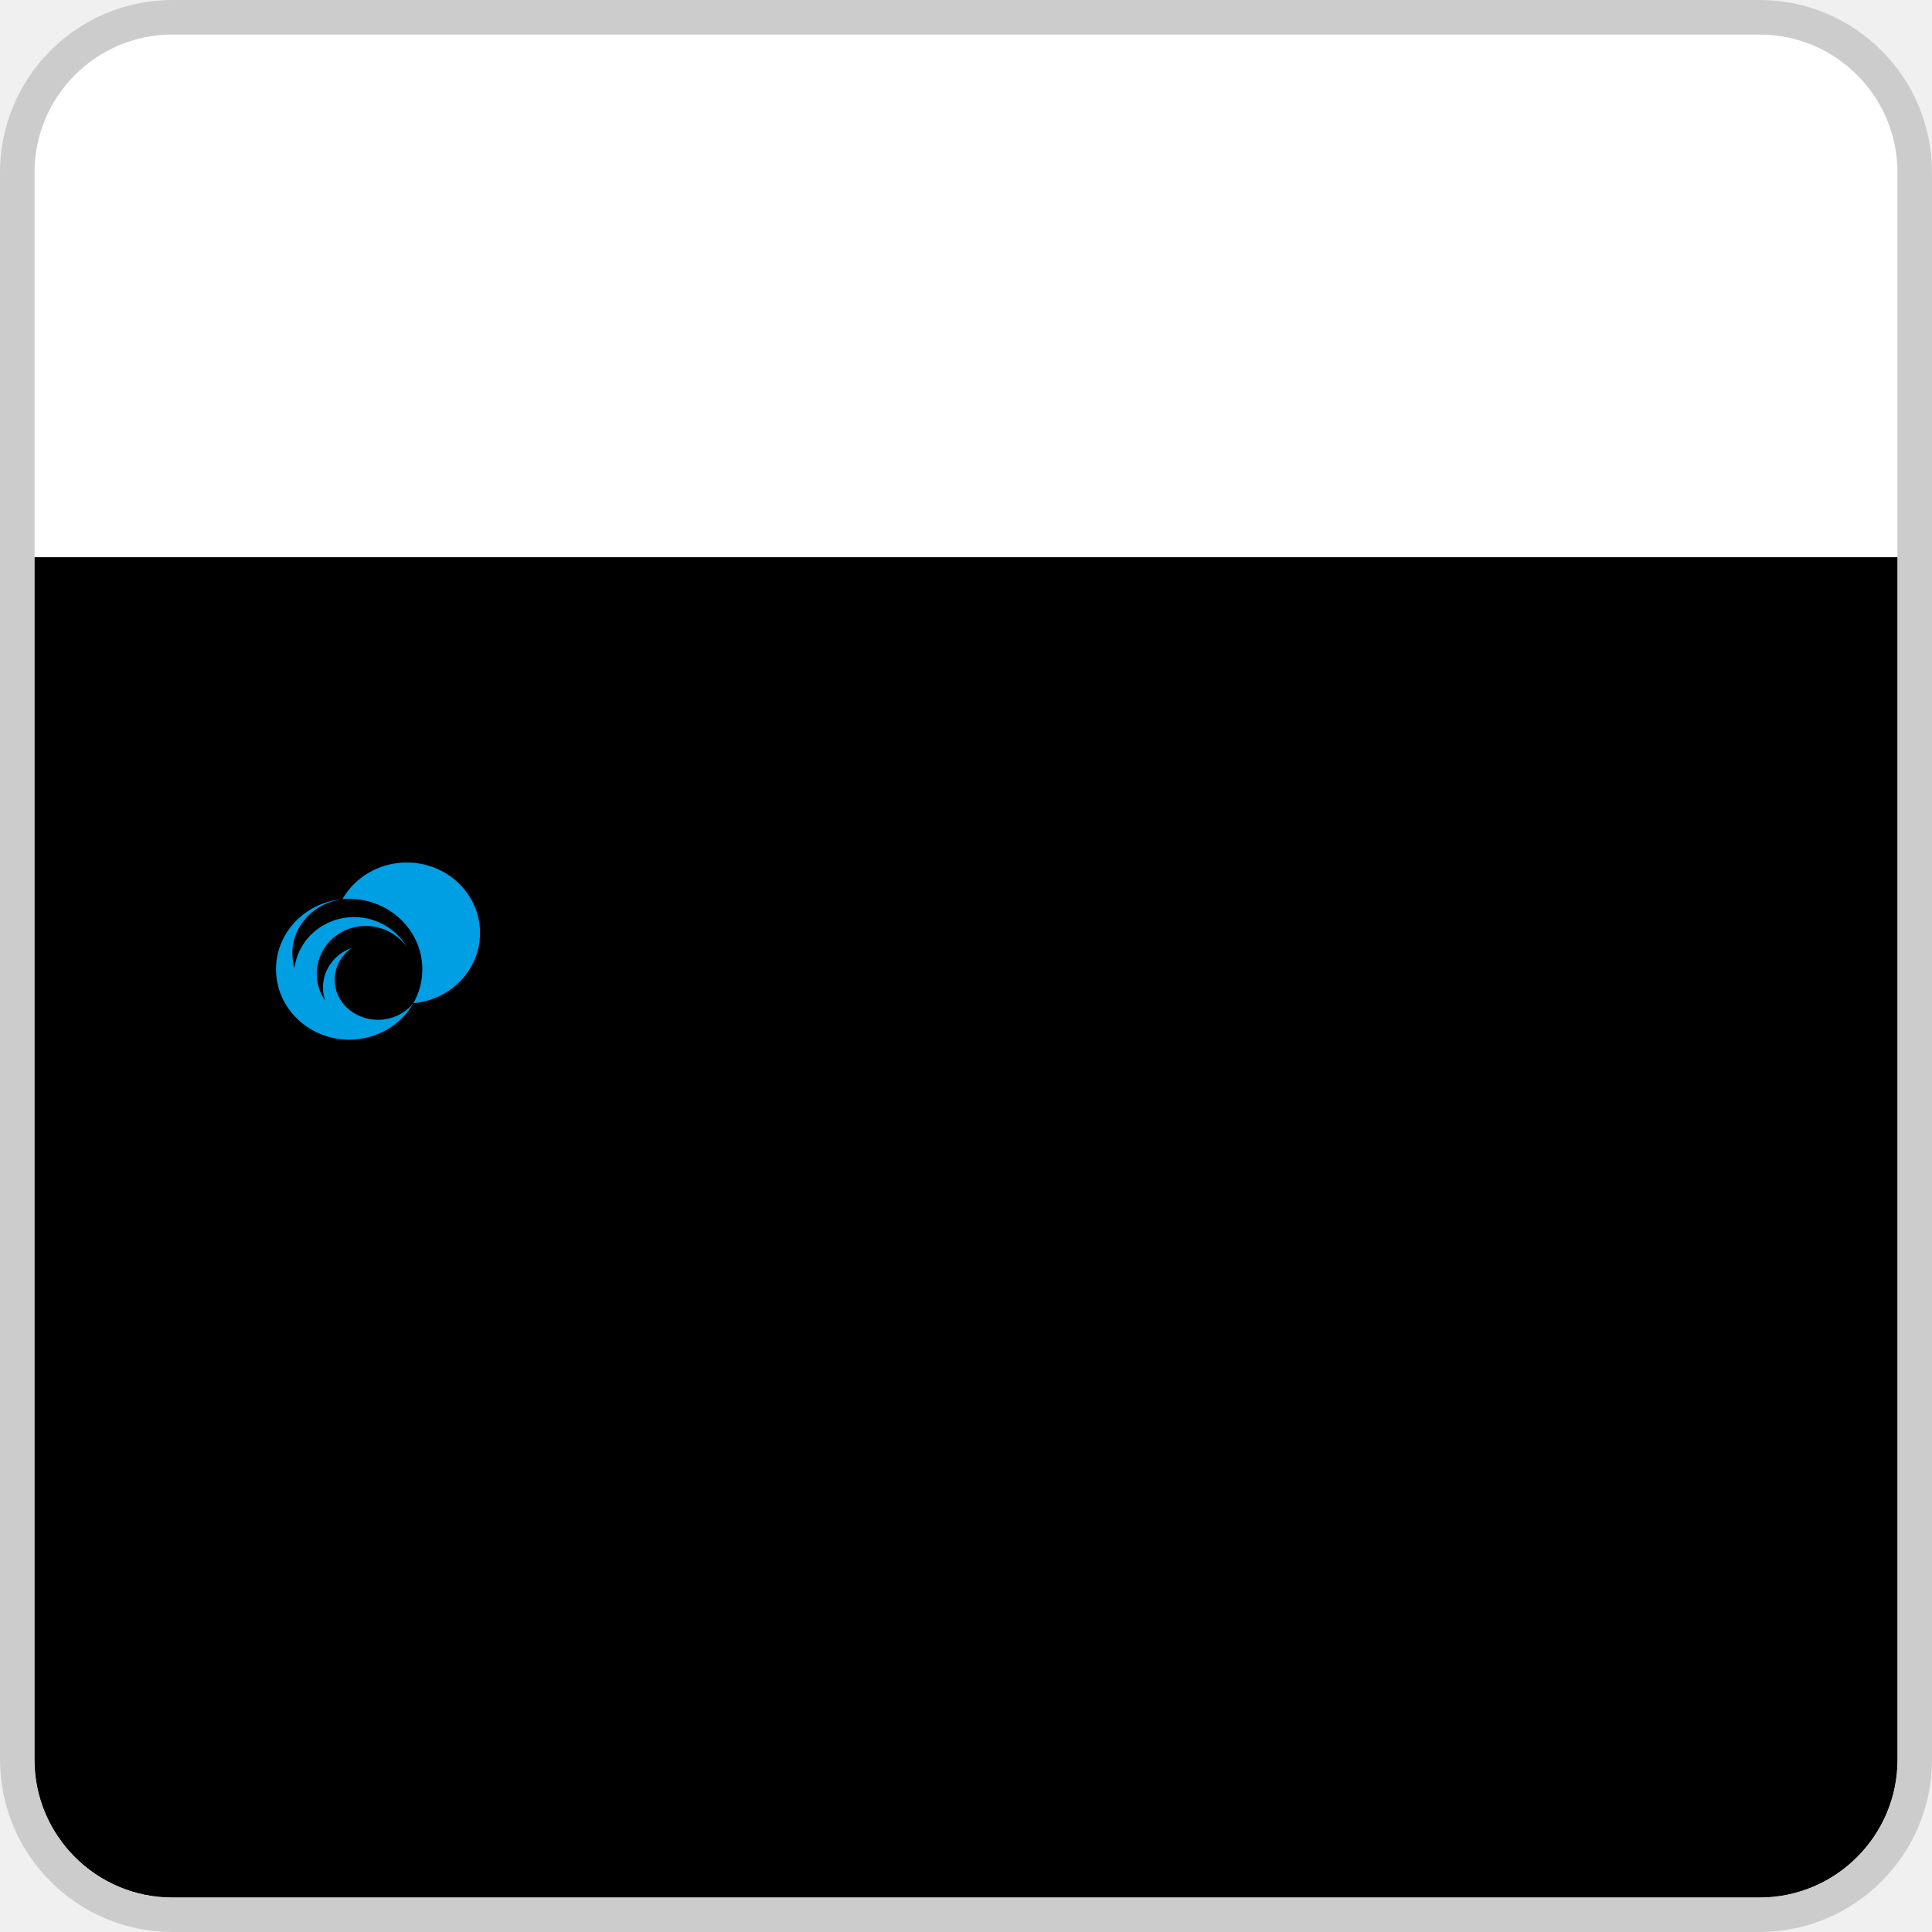
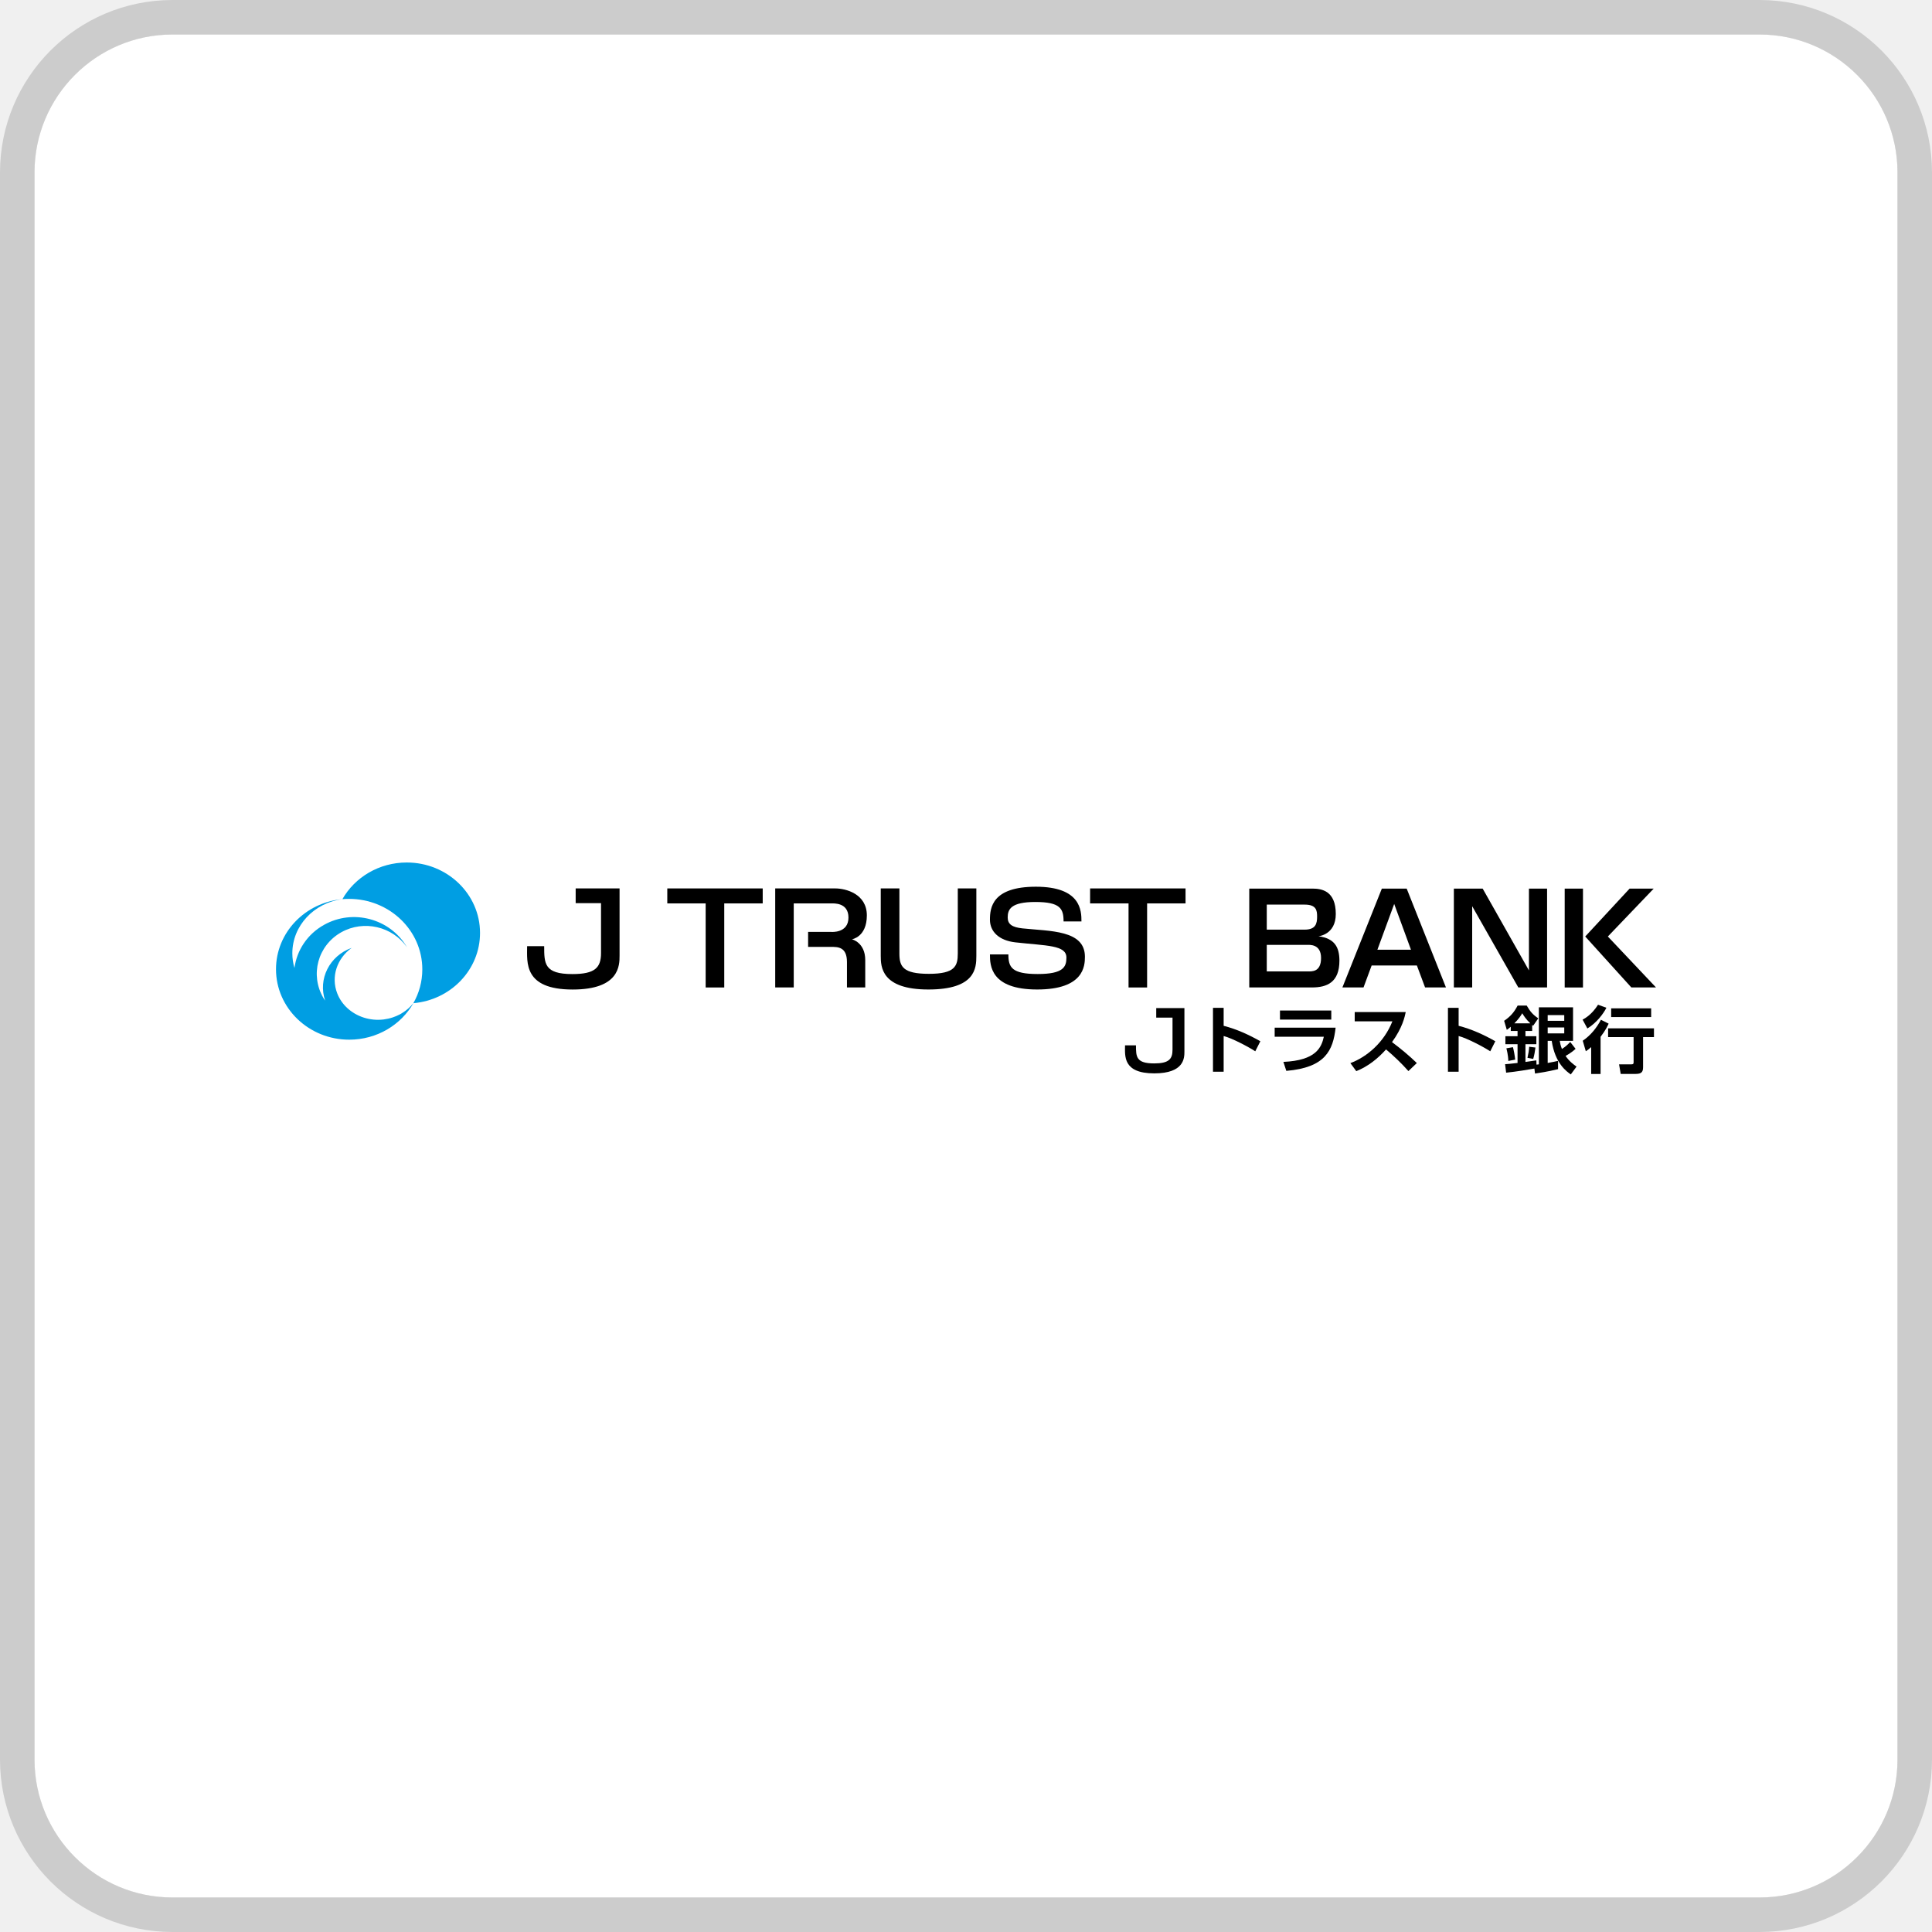
<svg xmlns="http://www.w3.org/2000/svg" width="112" height="112" viewBox="0 0 112 112" fill="none">
-   <g clip-path="url(#clip0_421_542)">
-     <rect x="2" y="2" width="108" height="108" rx="8" fill="white" />
-     <path d="M-90.811 322.066H114.067V32.31H-90.811V322.066Z" fill="black" />
-     <path d="M73.436 53.892V52.441H75.632C76.313 52.441 76.354 52.782 76.354 53.137C76.354 53.538 76.276 53.892 75.632 53.892H73.436ZM73.436 54.775H75.769C75.916 54.776 76.583 54.713 76.583 55.535C76.583 56.358 76.047 56.314 75.812 56.314H73.436V54.775ZM72.421 51.513V57.243H76.058C76.924 57.243 77.648 56.953 77.648 55.684C77.642 54.91 77.376 54.403 76.435 54.275C76.435 54.275 77.437 54.19 77.437 52.985C77.437 51.637 76.612 51.513 76.088 51.513H72.421Z" fill="black" />
-     <path d="M49.386 54.452C49.386 54.452 50.252 54.324 50.252 53.068C50.252 51.816 49.029 51.503 48.422 51.503H44.94V57.243H46.014V52.371H48.169C48.341 52.371 49.186 52.314 49.186 53.194C49.186 54.11 48.193 54.024 48.193 54.024H46.847V54.892H48.179C48.561 54.892 49.099 54.885 49.099 55.768V57.243H50.159V55.656C50.159 54.632 49.386 54.452 49.386 54.452Z" fill="black" />
-     <path d="M55.524 51.503V55.271C55.524 56.002 55.364 56.454 53.85 56.454C52.337 56.454 52.139 56.028 52.139 55.271V51.503H51.058V55.408C51.058 56.045 51.092 57.362 53.817 57.362C56.547 57.362 56.6 56.129 56.6 55.408V51.503H55.524Z" fill="black" />
-     <path d="M59.273 53.819C58.668 53.754 58.417 53.576 58.417 53.184C58.417 52.712 58.61 52.289 60.018 52.289C61.469 52.289 61.656 52.675 61.656 53.416H62.693C62.693 52.794 62.664 51.404 60.05 51.404C57.51 51.404 57.388 52.63 57.388 53.317C57.388 54.005 57.912 54.522 58.86 54.629C60.666 54.832 61.821 54.778 61.821 55.512C61.821 56.038 61.664 56.465 60.159 56.465C58.653 56.465 58.457 56.077 58.457 55.329H57.388C57.388 55.96 57.417 57.362 60.126 57.362C62.836 57.362 62.894 55.995 62.894 55.462C62.894 53.907 60.877 53.988 59.273 53.819Z" fill="black" />
-     <path d="M33.196 57.364C35.92 57.364 35.917 55.962 35.917 55.389V51.503H33.372V52.357H34.842V55.25C34.842 56.1 34.488 56.468 33.181 56.468C31.553 56.468 31.547 55.867 31.547 54.849H30.558C30.558 55.786 30.34 57.364 33.196 57.364Z" fill="black" />
-     <path d="M40.908 52.371V57.245H41.986V52.371H44.215V51.503H38.684V52.371H40.908Z" fill="black" />
-     <path d="M65.423 52.371V57.245H66.499V52.371H68.727V51.503H63.194V52.371H65.423Z" fill="black" />
-     <path d="M79.849 55.056L80.823 52.403L81.795 55.056H79.849ZM82.138 55.97L82.613 57.242H83.823L81.547 51.513H80.107L77.821 57.242H79.045L79.516 55.97H82.138Z" fill="black" />
-     <path d="M91.767 51.513H90.707V57.244H91.767V51.513ZM96 57.243L93.209 54.29L95.868 51.513H94.47L91.897 54.29L94.57 57.243H96Z" fill="black" />
-     <path d="M88.018 57.243H89.686V51.513H88.634V56.256L85.952 51.513H84.282V57.243H85.344V52.534L88.018 57.243Z" fill="black" />
-     <path d="M-90.811 322.066H114.067V32.31H-90.811V322.066Z" fill="black" />
-     <path d="M27.828 54.084C27.828 51.829 25.926 50 23.58 50C21.971 50 20.569 50.859 19.849 52.125C19.975 52.115 20.104 52.109 20.233 52.109C22.58 52.109 24.482 53.938 24.482 56.194C24.482 56.907 24.294 57.574 23.962 58.156C26.128 57.971 27.828 56.219 27.828 54.084Z" fill="#009EE3" />
-     <path d="M23.306 58.73C23.259 58.763 23.208 58.789 23.157 58.816C23.037 58.877 22.913 58.931 22.782 58.975C22.605 59.036 22.422 59.075 22.242 59.099C21.45 59.196 20.669 58.938 20.123 58.429C19.875 58.198 19.679 57.916 19.552 57.593C19.17 56.617 19.54 55.557 20.388 54.949C19.098 55.408 18.423 56.763 18.849 58.006C18.815 57.959 18.785 57.91 18.754 57.862C17.958 56.521 18.418 54.812 19.785 54.044C21.093 53.313 22.754 53.708 23.595 54.916C23.589 54.907 23.584 54.898 23.579 54.891C22.605 53.246 20.455 52.677 18.783 53.616C17.804 54.162 17.206 55.102 17.07 56.114C16.99 55.845 16.947 55.56 16.947 55.265C16.947 53.659 18.21 52.334 19.849 52.125C17.687 52.318 16 54.062 16 56.188C16 58.442 17.902 60.271 20.245 60.271C21.856 60.271 23.255 59.409 23.975 58.138C23.795 58.37 23.57 58.572 23.306 58.73Z" fill="#009EE3" />
-     <path d="M70.936 58.425V59.467C71.689 59.66 72.394 59.983 73.064 60.362L72.769 60.945C72.385 60.693 71.438 60.189 70.936 60.059V62.13H70.318V58.425H70.936Z" fill="black" />
-     <path d="M77.427 59.576C77.279 60.891 76.834 61.89 74.569 62.079L74.4 61.559C76.302 61.474 76.605 60.718 76.744 60.101H73.894V59.576H77.427ZM77.176 59.106H74.201V58.581H77.176V59.106Z" fill="black" />
-     <path d="M78.283 61.63C79.252 61.269 80.242 60.416 80.718 59.207H78.534V58.669H81.492C81.435 58.942 81.305 59.572 80.696 60.412C81.223 60.806 81.686 61.193 82.135 61.626L81.647 62.092C81.249 61.642 80.813 61.227 80.35 60.836C79.87 61.373 79.299 61.827 78.625 62.096L78.283 61.63Z" fill="black" />
-     <path d="M84.558 58.425V59.467C85.31 59.66 86.015 59.983 86.685 60.362L86.391 60.945C86.006 60.693 85.059 60.189 84.558 60.059V62.13H83.939V58.425H84.558Z" fill="black" />
-     <path d="M88.951 61.945C88.665 61.999 87.87 62.129 87.312 62.184L87.252 61.693C87.39 61.681 87.546 61.672 87.974 61.621V60.534H87.269V60.072H87.974V59.765H87.581V59.522C87.494 59.597 87.446 59.635 87.351 59.702L87.196 59.177C87.567 58.925 87.775 58.681 87.978 58.295H88.506C88.705 58.64 88.86 58.82 89.176 59.034L88.878 59.463C88.847 59.442 88.835 59.429 88.821 59.421V59.765H88.432V60.072H89.064V60.534H88.432V61.562C88.528 61.55 89.012 61.478 89.064 61.47L89.072 61.718C89.111 61.714 89.137 61.714 89.21 61.701V58.396H91.191V60.341H90.421C90.438 60.462 90.465 60.601 90.546 60.811C90.801 60.647 90.935 60.504 91.026 60.403L91.338 60.802C91.26 60.874 91.091 61.029 90.758 61.214C90.975 61.529 91.217 61.706 91.394 61.832L91.061 62.285C90.815 62.113 90.153 61.655 89.954 60.341H89.721V61.621C90.04 61.562 90.162 61.538 90.322 61.499V61.979C89.717 62.129 89.184 62.205 88.986 62.234L88.951 61.945ZM87.706 60.706C87.749 60.857 87.814 61.185 87.836 61.428L87.438 61.504C87.433 61.164 87.343 60.836 87.326 60.773L87.706 60.706ZM88.713 59.324C88.471 59.097 88.341 58.896 88.247 58.74C88.164 58.875 88.073 59.034 87.788 59.324H88.713ZM89.012 60.727C88.981 60.958 88.947 61.164 88.882 61.386L88.549 61.323C88.609 61.059 88.631 60.924 88.648 60.681L89.012 60.727ZM89.721 59.177H90.681V58.845H89.721V59.177ZM89.721 59.908H90.681V59.563H89.721V59.908Z" fill="black" />
-     <path d="M93.124 58.421C92.964 58.744 92.571 59.286 92.022 59.622L91.745 59.11C91.905 59.022 92.281 58.812 92.64 58.245L93.124 58.421ZM93.254 59.341C93.189 59.48 93.085 59.715 92.787 60.105V62.259H92.242V60.702C92.082 60.844 92.022 60.882 91.931 60.941L91.753 60.332C92.207 60.025 92.553 59.597 92.808 59.118L93.254 59.341ZM95.882 59.614V60.122H95.251V61.869C95.251 62.155 95.143 62.256 94.819 62.256H93.954L93.859 61.701H94.563C94.663 61.701 94.702 61.685 94.702 61.579V60.122H93.223V59.614H95.882ZM95.719 58.959H93.401V58.455H95.719V58.959Z" fill="black" />
-     <path d="M66.915 62.224C68.665 62.224 68.662 61.319 68.662 60.95V58.44H67.028V58.992H67.972V60.858C67.972 61.408 67.745 61.647 66.906 61.647C65.858 61.647 65.854 61.258 65.854 60.6H65.219C65.219 61.206 65.078 62.224 66.915 62.224Z" fill="black" />
+   <g clip-path="url(#clip0_2_2)">
+     <mask id="mask0_2_2" style="mask-type:luminance" maskUnits="userSpaceOnUse" x="2" y="2" width="108" height="108">
+       <path d="M102 2H10C5.582 2 2 5.582 2 10V102C2 106.418 5.582 110 10 110H102C106.418 110 110 106.418 110 102V10C110 5.582 106.418 2 102 2Z" fill="white" />
+     </mask>
+     <g mask="url(#mask0_2_2)">
+       <path d="M102 2H10C5.582 2 2 5.582 2 10V102C2 106.418 5.582 110 10 110H102C106.418 110 110 106.418 110 102V10C110 5.582 106.418 2 102 2Z" fill="white" />
+       <path d="M73.436 53.892V52.441H75.632C76.313 52.441 76.354 52.782 76.354 53.137C76.354 53.538 76.276 53.892 75.632 53.892H73.436ZM73.436 54.775H75.769C75.916 54.776 76.583 54.713 76.583 55.535C76.583 56.358 76.047 56.314 75.812 56.314H73.436V54.775ZM72.421 51.513V57.243H76.058C76.924 57.243 77.648 56.953 77.648 55.684C77.642 54.91 77.376 54.403 76.435 54.275C76.435 54.275 77.437 54.19 77.437 52.985C77.437 51.637 76.612 51.513 76.088 51.513H72.421Z" fill="black" />
+       <path d="M49.386 54.452C49.386 54.452 50.252 54.324 50.252 53.068C50.252 51.816 49.029 51.503 48.422 51.503H44.94V57.243H46.014V52.371H48.169C48.341 52.371 49.186 52.314 49.186 53.194C49.186 54.11 48.193 54.024 48.193 54.024H46.847V54.892H48.179C48.561 54.892 49.099 54.885 49.099 55.768V57.243H50.159V55.656C50.159 54.632 49.386 54.452 49.386 54.452Z" fill="black" />
+       <path d="M55.524 51.503V55.271C55.524 56.002 55.364 56.454 53.85 56.454C52.337 56.454 52.139 56.028 52.139 55.271V51.503H51.058V55.408C51.058 56.045 51.092 57.362 53.817 57.362C56.547 57.362 56.6 56.129 56.6 55.408V51.503H55.524Z" fill="black" />
+       <path d="M59.273 53.819C58.668 53.754 58.417 53.576 58.417 53.184C58.417 52.712 58.61 52.289 60.018 52.289C61.469 52.289 61.656 52.675 61.656 53.416H62.693C62.693 52.794 62.664 51.404 60.05 51.404C57.51 51.404 57.388 52.63 57.388 53.317C57.388 54.005 57.912 54.522 58.86 54.629C60.666 54.832 61.821 54.778 61.821 55.512C61.821 56.038 61.664 56.465 60.159 56.465C58.653 56.465 58.457 56.077 58.457 55.329H57.388C57.388 55.96 57.417 57.362 60.126 57.362C62.836 57.362 62.894 55.995 62.894 55.462C62.894 53.907 60.877 53.988 59.273 53.819Z" fill="black" />
+       <path d="M33.196 57.364C35.92 57.364 35.917 55.962 35.917 55.389V51.503H33.372V52.357H34.842V55.25C34.842 56.1 34.488 56.468 33.181 56.468C31.553 56.468 31.547 55.867 31.547 54.849H30.558C30.558 55.786 30.34 57.364 33.196 57.364Z" fill="black" />
+       <path d="M40.908 52.371V57.245H41.986V52.371H44.215V51.503H38.684V52.371H40.908Z" fill="black" />
+       <path d="M65.423 52.371V57.245H66.499V52.371H68.727V51.503H63.194V52.371H65.423Z" fill="black" />
+       <path d="M79.849 55.056L80.823 52.403L81.795 55.056H79.849ZM82.138 55.97L82.613 57.242H83.823L81.547 51.513H80.107L77.821 57.242H79.045L79.516 55.97H82.138Z" fill="black" />
+       <path d="M91.767 51.513H90.707V57.244H91.767V51.513ZM96 57.243L93.209 54.29L95.868 51.513H94.47L91.897 54.29L94.57 57.243H96Z" fill="black" />
+       <path d="M88.018 57.243H89.686V51.513H88.634V56.256L85.952 51.513H84.282V57.243H85.344V52.534L88.018 57.243Z" fill="black" />
+       <path d="M27.828 54.084C27.828 51.829 25.926 50 23.58 50C21.971 50 20.569 50.859 19.849 52.125C19.975 52.115 20.104 52.109 20.233 52.109C22.58 52.109 24.482 53.938 24.482 56.194C24.482 56.907 24.294 57.574 23.962 58.156C26.128 57.971 27.828 56.219 27.828 54.084Z" fill="#009EE3" />
+       <path d="M23.306 58.73C23.259 58.763 23.208 58.789 23.157 58.816C23.037 58.877 22.913 58.931 22.782 58.975C22.605 59.036 22.422 59.075 22.242 59.099C21.45 59.196 20.669 58.938 20.123 58.429C19.875 58.198 19.679 57.916 19.552 57.593C19.17 56.617 19.54 55.557 20.388 54.949C19.098 55.408 18.423 56.763 18.849 58.006C18.815 57.959 18.785 57.91 18.754 57.862C17.958 56.521 18.418 54.812 19.785 54.044C21.093 53.313 22.754 53.708 23.595 54.916C23.589 54.907 23.584 54.898 23.579 54.891C22.605 53.246 20.455 52.677 18.783 53.616C17.804 54.162 17.206 55.102 17.07 56.114C16.99 55.845 16.947 55.56 16.947 55.265C16.947 53.659 18.21 52.334 19.849 52.125C17.687 52.318 16 54.062 16 56.188C16 58.442 17.902 60.271 20.245 60.271C21.856 60.271 23.255 59.409 23.975 58.138C23.795 58.37 23.57 58.572 23.306 58.73Z" fill="#009EE3" />
+       <path d="M70.936 58.425V59.467C71.689 59.66 72.394 59.983 73.064 60.362L72.769 60.945C72.385 60.693 71.438 60.189 70.936 60.059V62.13H70.318V58.425H70.936Z" fill="black" />
+       <path d="M77.427 59.576C77.279 60.891 76.834 61.89 74.569 62.079L74.4 61.559C76.302 61.474 76.605 60.718 76.744 60.101H73.894V59.576H77.427ZM77.176 59.106H74.201V58.581H77.176V59.106Z" fill="black" />
+       <path d="M78.283 61.63C79.252 61.269 80.242 60.416 80.718 59.207H78.534V58.669H81.492C81.435 58.942 81.305 59.572 80.696 60.412C81.223 60.806 81.686 61.193 82.135 61.626L81.647 62.092C81.249 61.642 80.813 61.227 80.35 60.836C79.87 61.373 79.299 61.827 78.625 62.096L78.283 61.63Z" fill="black" />
+       <path d="M84.558 58.425V59.467C85.31 59.66 86.015 59.983 86.685 60.362L86.391 60.945C86.006 60.693 85.059 60.189 84.558 60.059V62.13H83.939V58.425H84.558Z" fill="black" />
+       <path d="M88.951 61.945C88.665 61.999 87.87 62.129 87.312 62.184L87.252 61.693C87.39 61.681 87.546 61.672 87.974 61.621V60.534H87.269V60.072H87.974V59.765H87.581V59.522C87.494 59.597 87.446 59.635 87.351 59.702L87.196 59.177C87.567 58.925 87.775 58.681 87.978 58.295H88.506C88.705 58.64 88.86 58.82 89.176 59.034L88.878 59.463C88.847 59.442 88.835 59.429 88.821 59.421V59.765H88.432V60.072H89.064V60.534H88.432V61.562C88.528 61.55 89.012 61.478 89.064 61.47L89.072 61.718C89.111 61.714 89.137 61.714 89.21 61.701V58.396H91.191V60.341H90.421C90.438 60.462 90.465 60.601 90.546 60.811C90.801 60.647 90.935 60.504 91.026 60.403L91.338 60.802C91.26 60.874 91.091 61.029 90.758 61.214C90.975 61.529 91.217 61.706 91.394 61.832L91.061 62.285C90.815 62.113 90.153 61.655 89.954 60.341H89.721V61.621C90.04 61.562 90.162 61.538 90.322 61.499V61.979C89.717 62.129 89.184 62.205 88.986 62.234L88.951 61.945ZM87.706 60.706C87.749 60.857 87.814 61.185 87.836 61.428L87.438 61.504C87.433 61.164 87.343 60.836 87.326 60.773L87.706 60.706ZM88.713 59.324C88.471 59.097 88.341 58.896 88.247 58.74C88.164 58.875 88.073 59.034 87.788 59.324H88.713ZM89.012 60.727C88.981 60.958 88.947 61.164 88.882 61.386L88.549 61.323C88.609 61.059 88.631 60.924 88.648 60.681L89.012 60.727ZM89.721 59.177H90.681V58.845H89.721V59.177ZM89.721 59.908H90.681V59.563H89.721V59.908Z" fill="black" />
+       <path d="M93.124 58.421C92.964 58.744 92.571 59.286 92.022 59.622L91.745 59.11C91.905 59.022 92.281 58.812 92.64 58.245L93.124 58.421ZM93.254 59.341C93.189 59.48 93.085 59.715 92.787 60.105V62.259H92.242V60.702C92.082 60.844 92.022 60.882 91.931 60.941L91.753 60.332C92.207 60.025 92.553 59.597 92.808 59.118L93.254 59.341ZM95.882 59.614V60.122H95.251V61.869C95.251 62.155 95.143 62.256 94.819 62.256H93.954L93.859 61.701H94.563C94.663 61.701 94.702 61.685 94.702 61.579V60.122H93.223V59.614H95.882ZM95.719 58.959H93.401V58.455H95.719V58.959Z" fill="black" />
+       <path d="M66.915 62.224C68.665 62.224 68.662 61.319 68.662 60.95V58.44H67.028V58.992H67.972V60.858C67.972 61.408 67.745 61.647 66.906 61.647C65.858 61.647 65.854 61.258 65.854 60.6H65.219C65.219 61.206 65.078 62.224 66.915 62.224Z" fill="black" />
+     </g>
+     <path d="M102 1H10C5.029 1 1 5.029 1 10V102C1 106.971 5.029 111 10 111H102C106.971 111 111 106.971 111 102V10C111 5.029 106.971 1 102 1Z" stroke="#CCCCCC" stroke-width="2" />
  </g>
-   <rect x="1" y="1" width="110" height="110" rx="9" stroke="#CCCCCC" stroke-width="2" />
  <defs>
-     <clipPath id="clip0_421_542">
-       <rect x="2" y="2" width="108" height="108" rx="8" fill="white" />
+     <clipPath id="clip0_2_2">
+       <rect width="112" height="112" fill="white" />
    </clipPath>
  </defs>
</svg>
